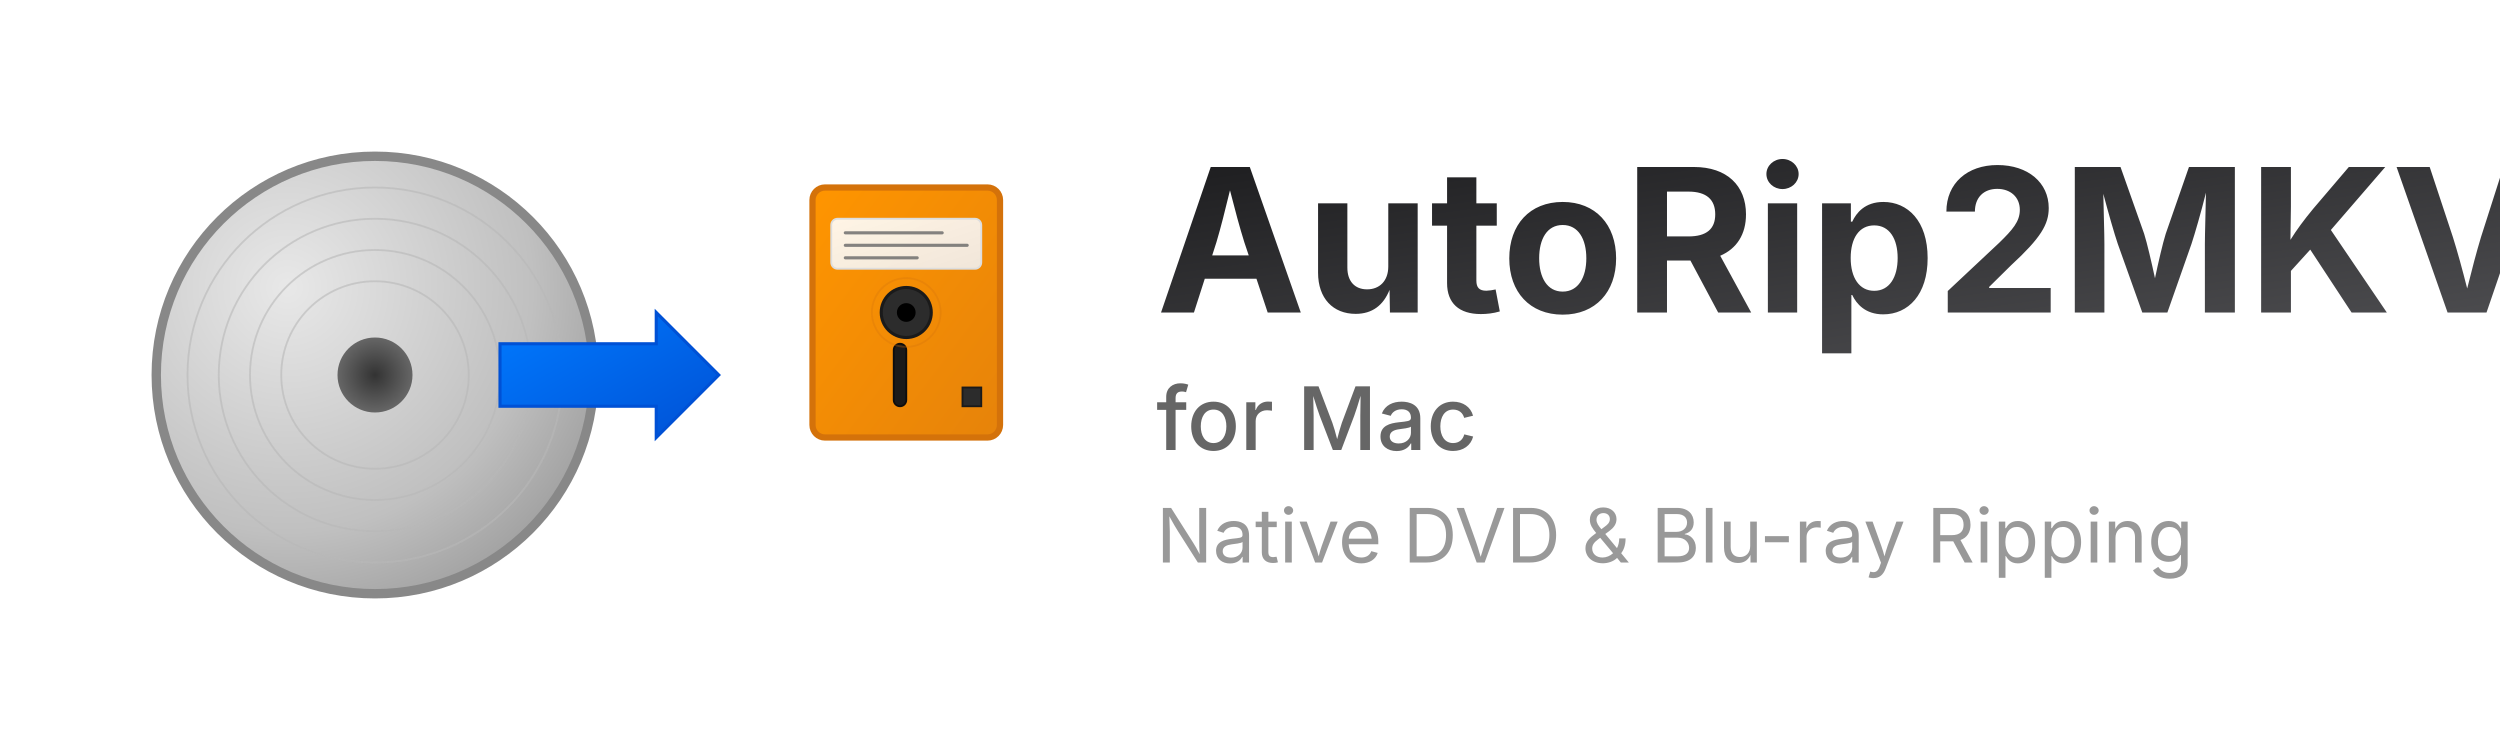
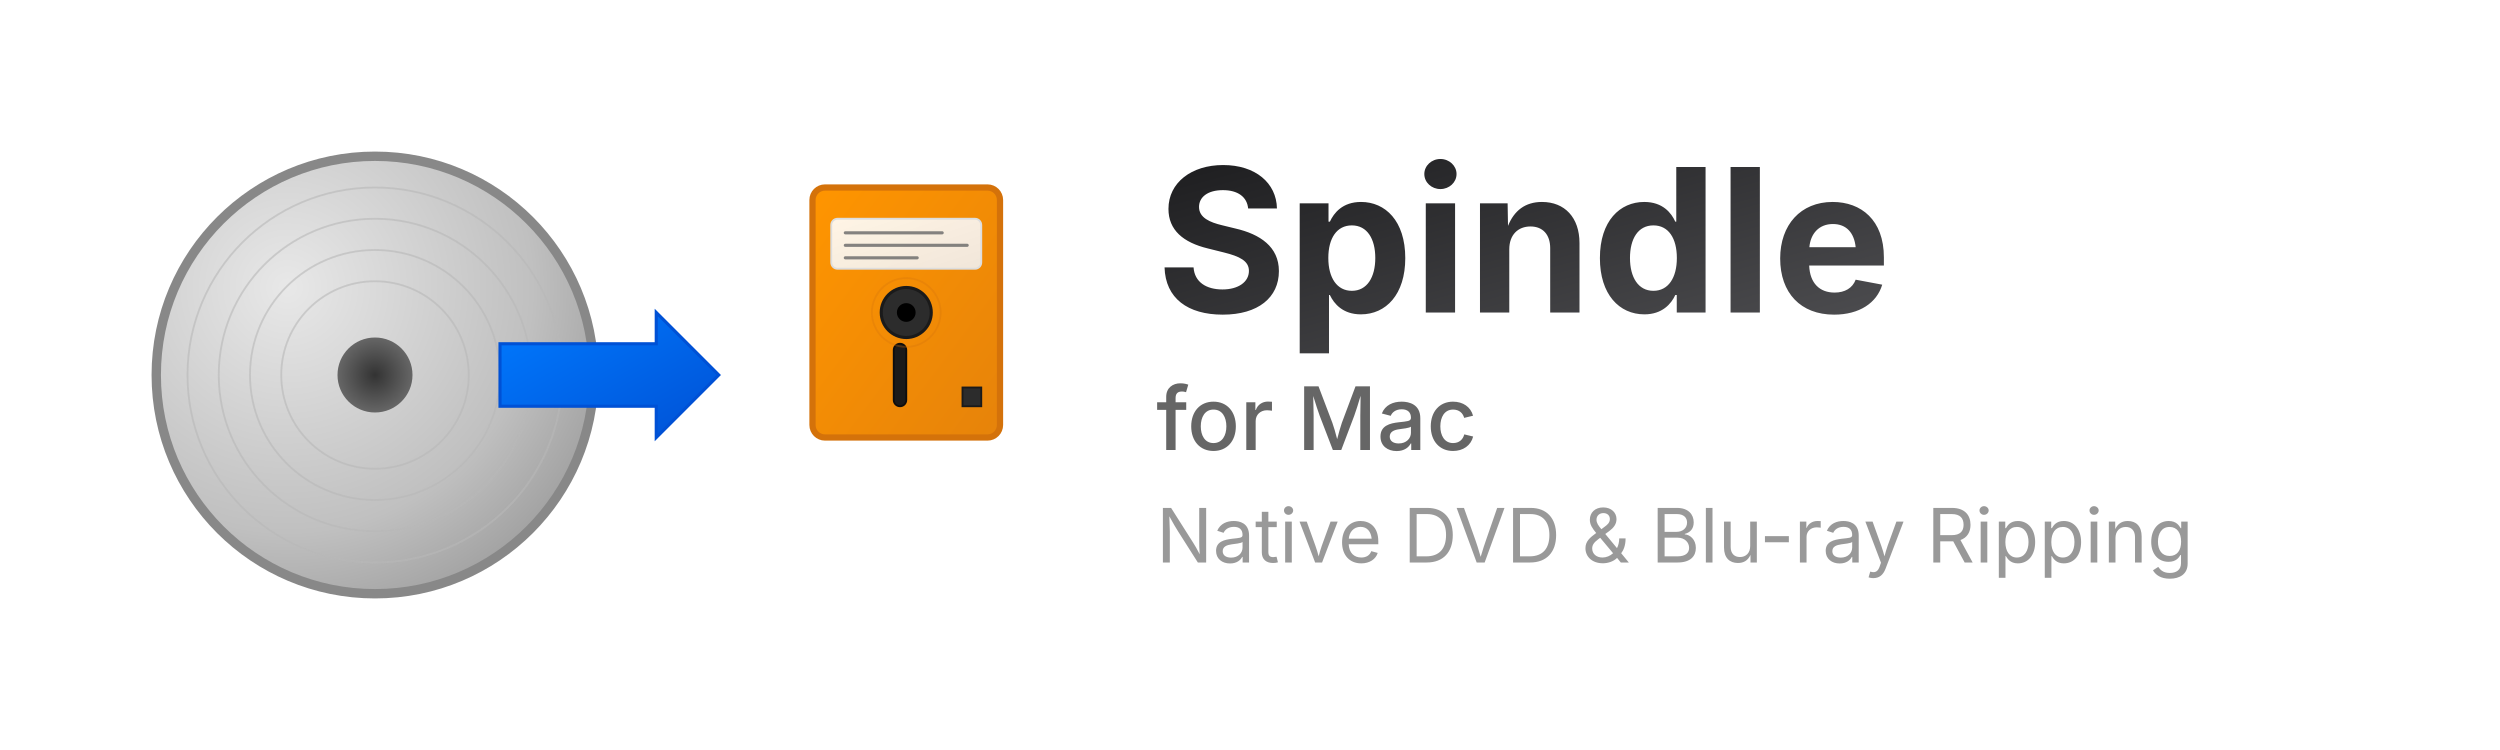
<svg xmlns="http://www.w3.org/2000/svg" width="400" height="120" viewBox="0 0 400 120">
  <defs>
    <radialGradient id="discGradient" cx="0.3" cy="0.3" r="0.8">
      <stop offset="0%" style="stop-color:#e8e8e8;stop-opacity:1" />
      <stop offset="70%" style="stop-color:#c0c0c0;stop-opacity:1" />
      <stop offset="100%" style="stop-color:#a0a0a0;stop-opacity:1" />
    </radialGradient>
    <radialGradient id="centerHole" cx="0.5" cy="0.5" r="0.5">
      <stop offset="0%" style="stop-color:#333333;stop-opacity:1" />
      <stop offset="100%" style="stop-color:#666666;stop-opacity:1" />
    </radialGradient>
    <linearGradient id="arrowGradient" x1="0%" y1="0%" x2="100%" y2="100%">
      <stop offset="0%" style="stop-color:#007AFF;stop-opacity:1" />
      <stop offset="100%" style="stop-color:#0051D5;stop-opacity:1" />
    </linearGradient>
    <linearGradient id="floppyGradient" x1="0%" y1="0%" x2="100%" y2="100%">
      <stop offset="0%" style="stop-color:#FF9500;stop-opacity:1" />
      <stop offset="100%" style="stop-color:#E6830A;stop-opacity:1" />
    </linearGradient>
    <linearGradient id="floppyLabelGradient" x1="0%" y1="0%" x2="100%" y2="100%">
      <stop offset="0%" style="stop-color:#ffffff;stop-opacity:0.9" />
      <stop offset="100%" style="stop-color:#f0f0f0;stop-opacity:0.9" />
    </linearGradient>
    <linearGradient id="textGradient" x1="0%" y1="0%" x2="100%" y2="100%">
      <stop offset="0%" style="stop-color:#1d1d1f;stop-opacity:1" />
      <stop offset="100%" style="stop-color:#515154;stop-opacity:1" />
    </linearGradient>
  </defs>
  <g transform="translate(20, 20)">
    <circle cx="40" cy="40" r="35" fill="url(#discGradient)" stroke="#888888" stroke-width="1.5" />
    <circle cx="40" cy="40" r="30" fill="none" stroke="#b8b8b8" stroke-width="0.3" opacity="0.6" />
    <circle cx="40" cy="40" r="25" fill="none" stroke="#b8b8b8" stroke-width="0.3" opacity="0.6" />
    <circle cx="40" cy="40" r="20" fill="none" stroke="#b8b8b8" stroke-width="0.3" opacity="0.6" />
    <circle cx="40" cy="40" r="15" fill="none" stroke="#b8b8b8" stroke-width="0.3" opacity="0.6" />
    <circle cx="40" cy="40" r="6" fill="url(#centerHole)" />
  </g>
  <g transform="translate(95, 60)">
    <path d="M -15 -5 L 10 -5 L 10 -10 L 20 0 L 10 10 L 10 5 L -15 5 Z" fill="url(#arrowGradient)" stroke="#0051D5" stroke-width="0.5" />
  </g>
  <g transform="translate(130, 30)">
    <rect x="0" y="0" width="30" height="40" rx="2" ry="2" fill="url(#floppyGradient)" stroke="#D4720A" stroke-width="1" />
    <circle cx="15" cy="20" r="4" fill="#2c2c2c" stroke="#1a1a1a" stroke-width="0.5" />
    <circle cx="15" cy="20" r="1.5" fill="#000000" />
    <rect x="24" y="32" width="3" height="3" fill="#2c2c2c" stroke="#1a1a1a" stroke-width="0.3" />
    <rect x="3" y="5" width="24" height="8" rx="1" ry="1" fill="url(#floppyLabelGradient)" stroke="#ddd" stroke-width="0.3" />
    <rect x="5" y="7" width="16" height="0.5" rx="0.25" fill="#666" opacity="0.8" />
    <rect x="5" y="9" width="20" height="0.5" rx="0.25" fill="#666" opacity="0.8" />
    <rect x="5" y="11" width="12" height="0.5" rx="0.25" fill="#666" opacity="0.8" />
    <rect x="13" y="25" width="2" height="10" rx="1" ry="1" fill="#1a1a1a" stroke="#0d0d0d" stroke-width="0.3" />
    <circle cx="15" cy="20" r="5.5" fill="none" stroke="#D4720A" stroke-width="0.3" opacity="0.3" />
  </g>
-   <text x="185" y="50" font-family="SF Pro Display, -apple-system, sans-serif" font-size="32" font-weight="700" fill="url(#textGradient)">AutoRip2MKV</text>
+   <text x="185" y="50" font-family="SF Pro Display, -apple-system, sans-serif" font-size="32" font-weight="700" fill="url(#textGradient)">Spindle</text>
  <text x="185" y="72" font-family="SF Pro Display, -apple-system, sans-serif" font-size="14" font-weight="500" fill="#666666">for Mac</text>
  <text x="185" y="90" font-family="SF Pro Display, -apple-system, sans-serif" font-size="12" font-weight="400" fill="#999999">Native DVD &amp; Blu-ray Ripping</text>
</svg>
